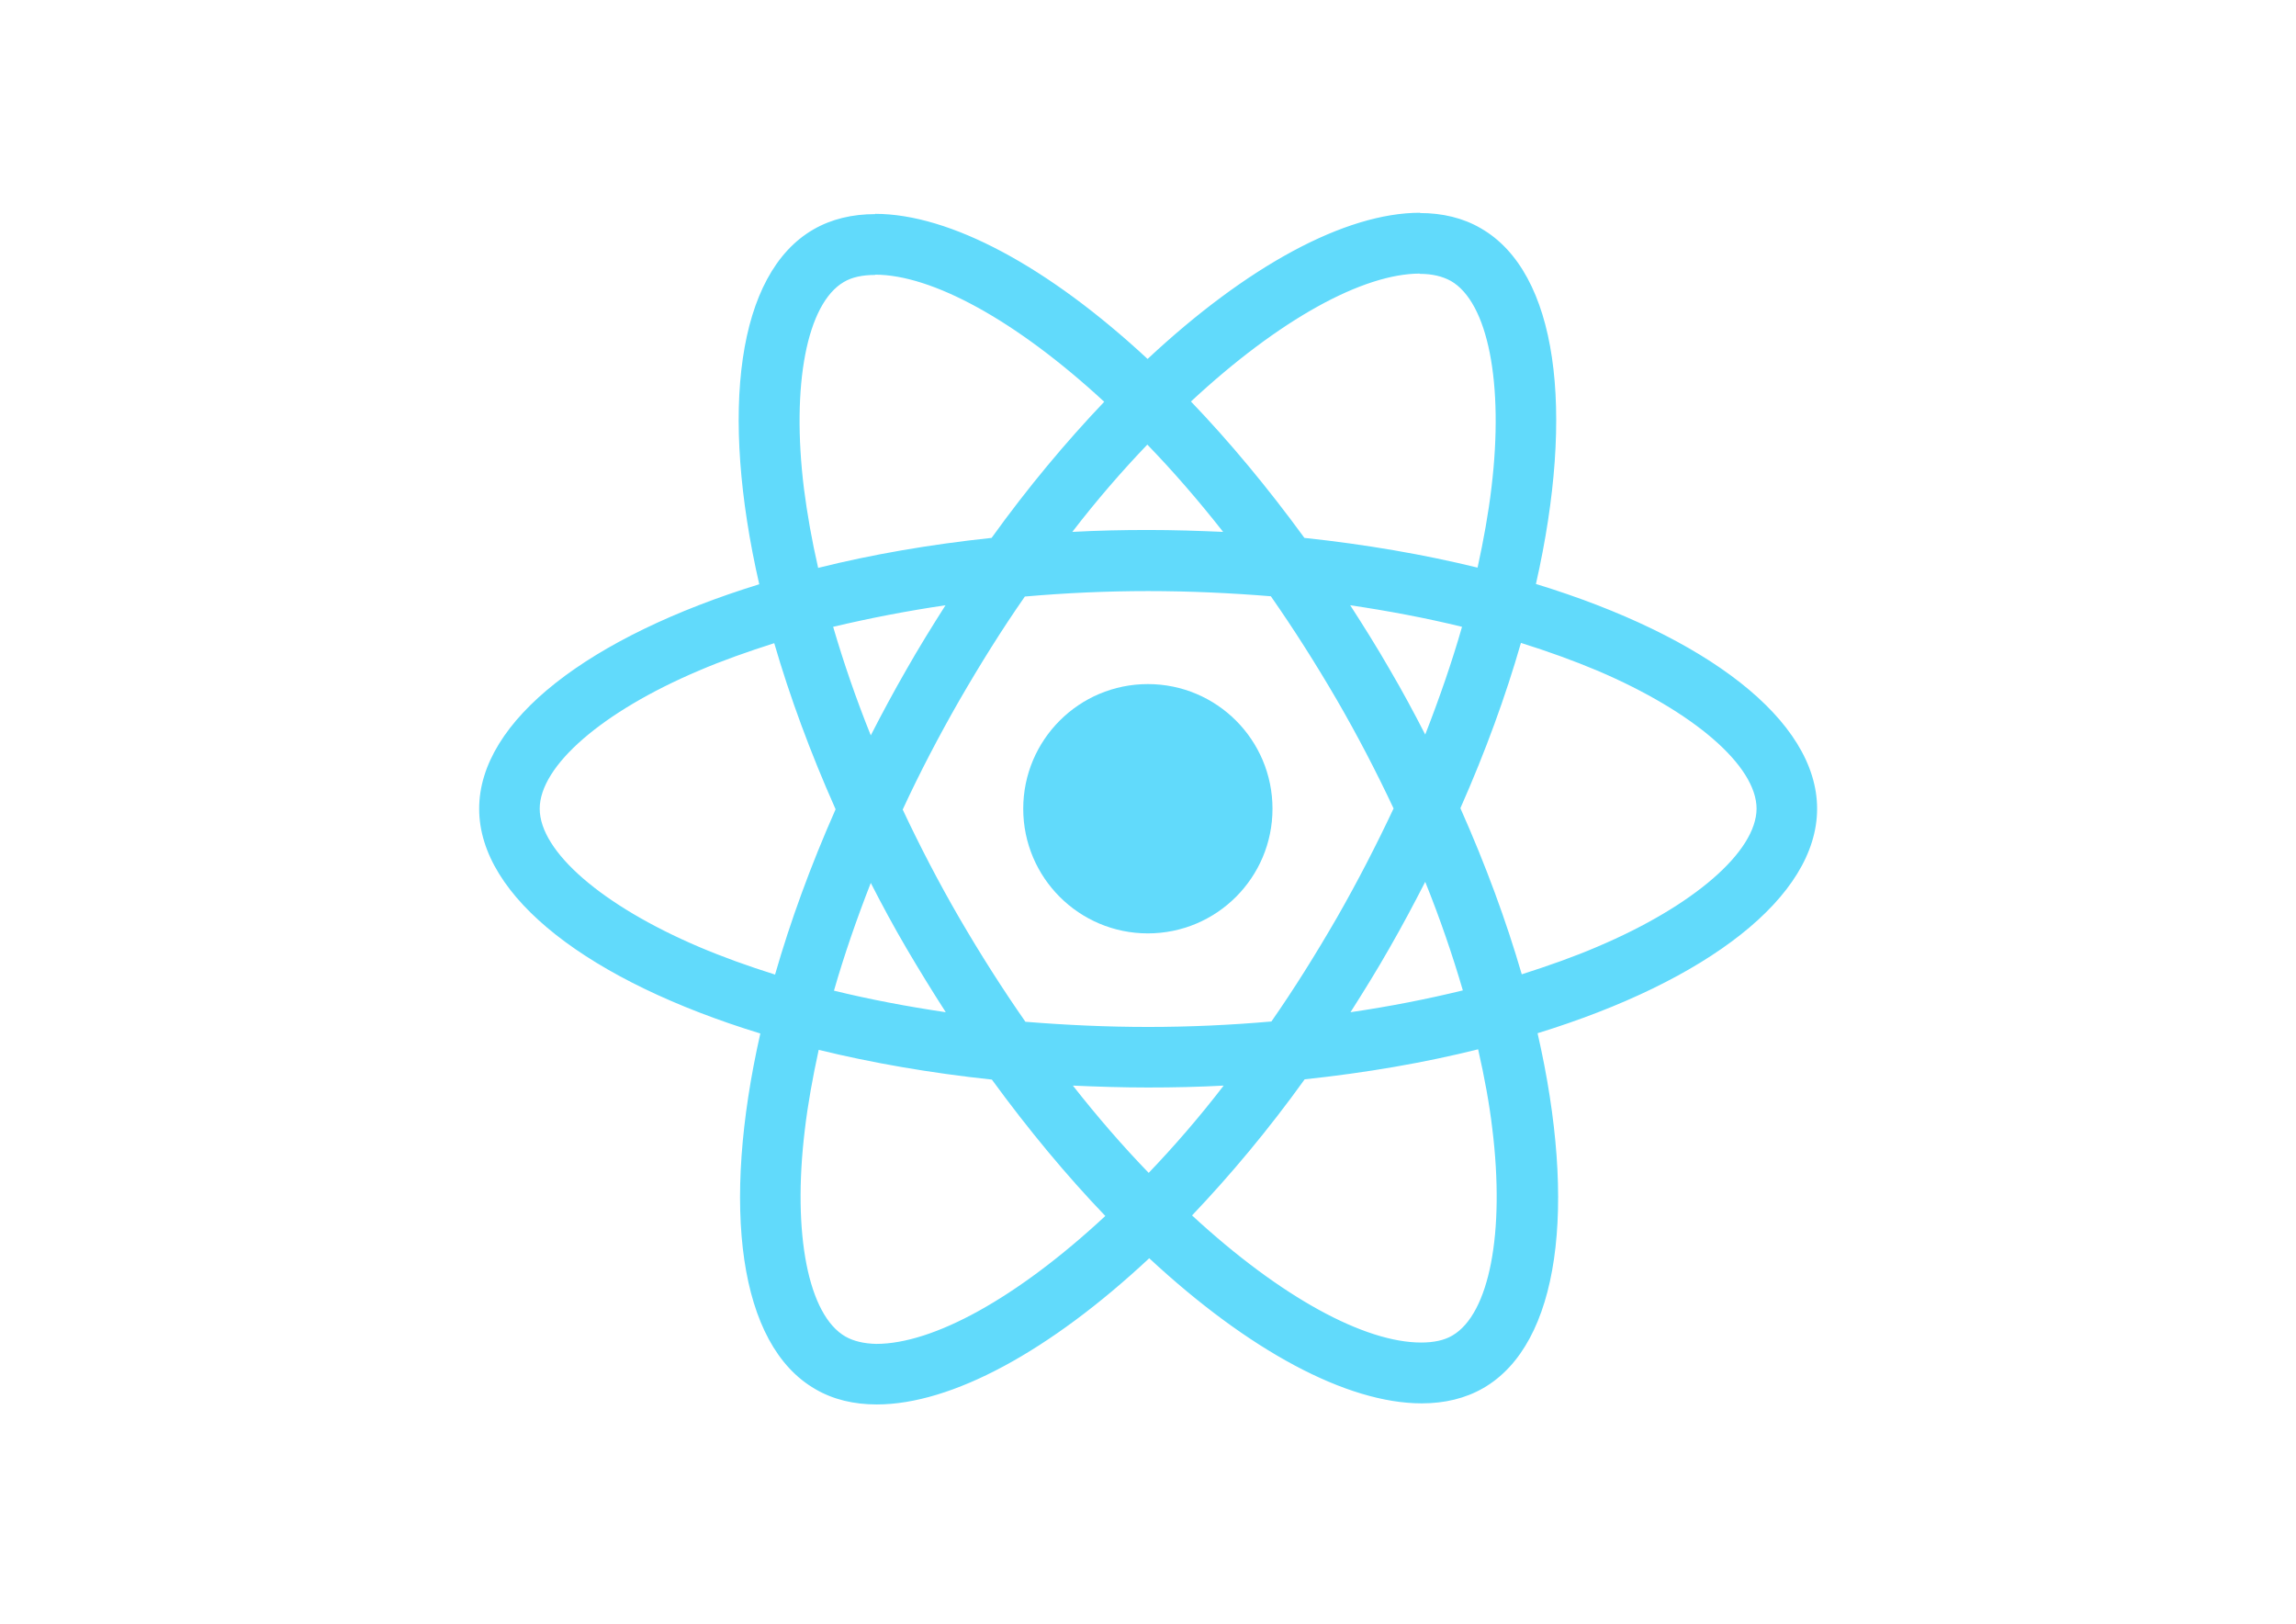
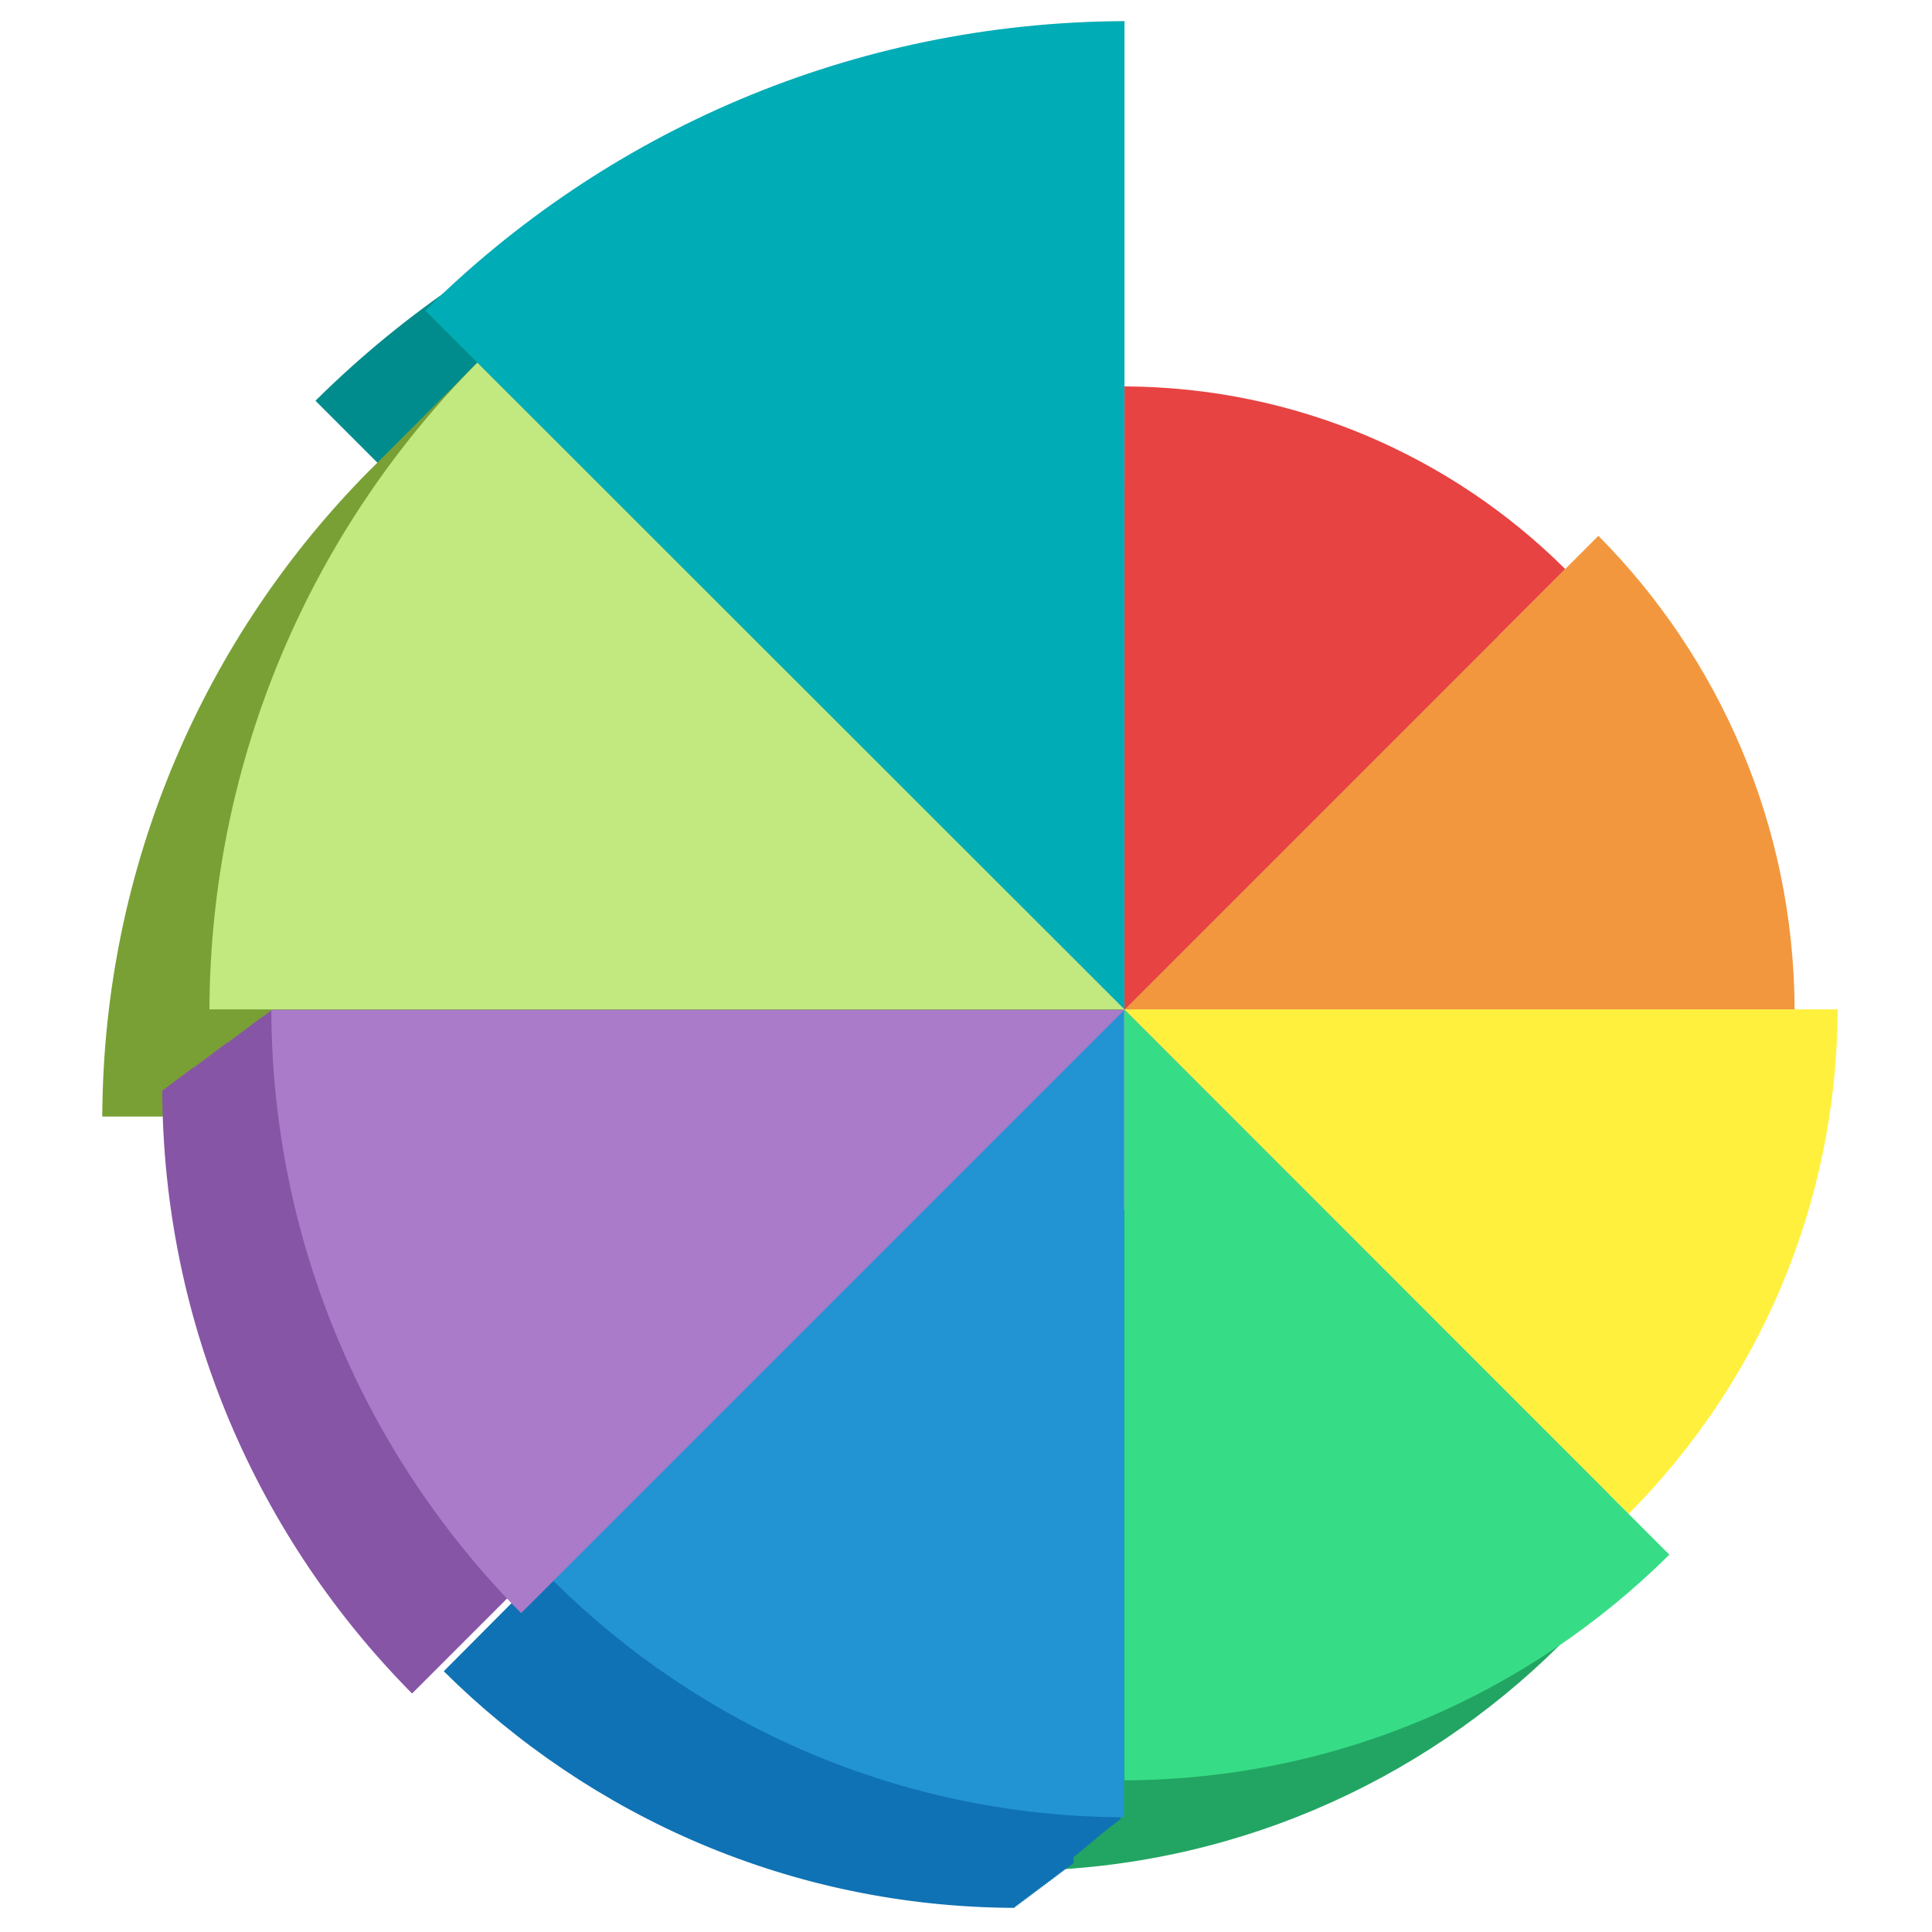
- <svg xmlns="http://www.w3.org/2000/svg" viewBox="0 0 841.9 595.3">
-   <g fill="#61DAFB">
-     <path d="M666.3 296.5c0-32.5-40.7-63.3-103.1-82.4 14.4-63.6 8-114.2-20.2-130.4-6.5-3.8-14.1-5.6-22.4-5.6v22.3c4.6 0 8.3.9 11.4 2.6 13.6 7.8 19.5 37.5 14.9 75.7-1.1 9.4-2.9 19.3-5.1 29.4-19.6-4.8-41-8.5-63.5-10.9-13.5-18.5-27.5-35.3-41.6-50 32.6-30.3 63.2-46.9 84-46.9V78c-27.5 0-63.5 19.6-99.9 53.6-36.4-33.8-72.4-53.2-99.9-53.2v22.3c20.7 0 51.4 16.5 84 46.6-14 14.7-28 31.4-41.3 49.9-22.6 2.4-44 6.1-63.6 11-2.3-10-4-19.7-5.2-29-4.7-38.2 1.1-67.9 14.6-75.8 3-1.8 6.9-2.6 11.5-2.6V78.5c-8.4 0-16 1.8-22.6 5.6-28.1 16.2-34.4 66.7-19.9 130.1-62.2 19.2-102.7 49.9-102.7 82.3 0 32.5 40.7 63.3 103.1 82.4-14.4 63.6-8 114.2 20.2 130.4 6.5 3.8 14.1 5.6 22.5 5.6 27.5 0 63.5-19.6 99.9-53.6 36.4 33.8 72.4 53.2 99.9 53.2 8.4 0 16-1.8 22.6-5.6 28.1-16.2 34.4-66.7 19.9-130.1 62-19.1 102.5-49.9 102.5-82.3zm-130.2-66.7c-3.7 12.9-8.3 26.2-13.5 39.5-4.1-8-8.4-16-13.1-24-4.6-8-9.5-15.8-14.4-23.4 14.2 2.1 27.9 4.7 41 7.9zm-45.8 106.5c-7.8 13.5-15.8 26.3-24.1 38.2-14.9 1.3-30 2-45.2 2-15.1 0-30.2-.7-45-1.9-8.3-11.9-16.4-24.6-24.2-38-7.6-13.1-14.5-26.4-20.8-39.8 6.2-13.4 13.2-26.8 20.7-39.9 7.8-13.5 15.8-26.3 24.1-38.2 14.9-1.3 30-2 45.2-2 15.1 0 30.2.7 45 1.9 8.3 11.9 16.4 24.6 24.2 38 7.6 13.1 14.5 26.4 20.8 39.8-6.3 13.4-13.2 26.8-20.7 39.9zm32.3-13c5.4 13.4 10 26.8 13.8 39.8-13.1 3.2-26.9 5.9-41.2 8 4.9-7.7 9.8-15.6 14.4-23.7 4.6-8 8.9-16.1 13-24.1zM421.2 430c-9.3-9.6-18.6-20.3-27.8-32 9 .4 18.2.7 27.5.7 9.4 0 18.7-.2 27.8-.7-9 11.7-18.3 22.4-27.5 32zm-74.4-58.9c-14.2-2.1-27.9-4.7-41-7.9 3.7-12.9 8.3-26.2 13.5-39.5 4.1 8 8.4 16 13.1 24 4.7 8 9.5 15.8 14.4 23.4zM420.7 163c9.3 9.6 18.6 20.3 27.8 32-9-.4-18.2-.7-27.5-.7-9.4 0-18.7.2-27.8.7 9-11.7 18.3-22.4 27.5-32zm-74 58.9c-4.9 7.7-9.8 15.6-14.4 23.7-4.6 8-8.9 16-13 24-5.4-13.4-10-26.8-13.8-39.8 13.1-3.1 26.9-5.8 41.2-7.9zm-90.5 125.2c-35.4-15.1-58.3-34.9-58.3-50.6 0-15.7 22.9-35.6 58.3-50.6 8.6-3.7 18-7 27.7-10.1 5.7 19.6 13.2 40 22.5 60.9-9.2 20.8-16.6 41.1-22.2 60.6-9.9-3.1-19.3-6.5-28-10.2zM310 490c-13.6-7.8-19.5-37.5-14.9-75.7 1.1-9.4 2.9-19.3 5.1-29.4 19.6 4.8 41 8.5 63.5 10.9 13.5 18.5 27.5 35.3 41.6 50-32.6 30.3-63.2 46.9-84 46.9-4.5-.1-8.3-1-11.3-2.7zm237.2-76.2c4.7 38.2-1.1 67.9-14.6 75.8-3 1.8-6.9 2.6-11.5 2.6-20.7 0-51.4-16.5-84-46.6 14-14.7 28-31.4 41.3-49.9 22.6-2.4 44-6.1 63.6-11 2.3 10.1 4.1 19.8 5.2 29.1zm38.5-66.7c-8.6 3.7-18 7-27.7 10.1-5.7-19.6-13.2-40-22.5-60.9 9.2-20.8 16.6-41.1 22.2-60.6 9.9 3.1 19.3 6.5 28.1 10.2 35.4 15.1 58.3 34.9 58.3 50.6-.1 15.7-23 35.6-58.4 50.6zM320.8 78.4z" />
-     <circle cx="420.9" cy="296.5" r="45.7" />
-     <path d="M520.5 78.1z" />
+ <svg xmlns="http://www.w3.org/2000/svg" id="Layer_1" style="enable-background:new 0 0 512 512;" version="1.1" viewBox="0 0 512 512" xml:space="preserve">
+   <style type="text/css">
+ 	.st0{fill:#008C8C;}
+ 	.st1{fill:#AAAAAA;}
+ 	.st2{fill:#22A563;}
+ 	.st3{fill:#00ACB6;}
+ 	.st4{fill:#79A035;}
+ 	.st5{fill:#C2E880;}
+ 	.st6{fill:#F2973E;}
+ 	.st7{fill:#E74342;}
+ 	.st8{fill:#0F72B4;}
+ 	.st9{fill:#2294D3;}
+ 	.st10{fill:#FFF03E;}
+ 	.st11{fill:#37DD86;}
+ 	.st12{fill:#8755A5;}
+ 	.st13{fill:#A97BC9;}
+ </style>
+   <g id="XMLID_4_">
+     <path class="st0" d="M268.9,29.5c-72.3,0.3-137.7,29.5-185.3,76.7l185.3,185.3V29.5z" id="XMLID_111_" />
+     <path class="st1" d="M446.6,291.5c-0.2-49-20-93.3-52-125.6L268.9,291.5H446.6z" id="XMLID_103_" />
+     <path class="st1" d="M385.7,174.7c-30-29.8-71.2-48.2-116.8-48.4v165.2L385.7,174.7z" id="XMLID_99_" />
+     <path class="st1" d="M402.6,425.2c34.1-34.3,55.2-81.5,55.4-133.7h-189L402.6,425.2z" id="XMLID_97_" />
+     <path class="st2" d="M268.9,495.8c56.3-0.2,107.3-23,144.4-59.8L268.9,291.5V495.8z" id="XMLID_96_" />
+     <path class="st3" d="M298,5.6c-72.3,0.3-137.7,29.5-185.3,76.7L298,267.6V5.6z" id="XMLID_5_" />
+     <path class="st4" d="M296.8,267.9h0.7L126.1,96.5c-0.1,0.1-0.2,0.3-0.4,0.4l0,0c-0.1,0.1-0.2,0.3-0.4,0.4l0,0   c-0.1,0.1-0.2,0.3-0.4,0.4l0,0c-0.1,0.1-0.2,0.3-0.4,0.4l0,0c-0.1,0.1-0.2,0.3-0.4,0.4l0,0c-0.1,0.1-0.2,0.3-0.4,0.4l0,0   c-0.1,0.1-0.2,0.3-0.4,0.4l0,0c-0.1,0.1-0.2,0.3-0.4,0.4l0,0c-0.1,0.1-0.2,0.3-0.4,0.4l0,0c-0.1,0.1-0.2,0.3-0.4,0.4l0,0   c-0.1,0.1-0.2,0.3-0.4,0.4l0,0c-0.1,0.1-0.2,0.3-0.4,0.4l0,0c-0.1,0.1-0.2,0.3-0.4,0.4l0,0c-0.1,0.1-0.2,0.3-0.4,0.4l0,0   c-0.1,0.1-0.2,0.3-0.4,0.4l0,0c-0.1,0.1-0.2,0.3-0.4,0.4l0,0c-0.1,0.1-0.2,0.3-0.4,0.4l0,0c-0.1,0.1-0.2,0.3-0.4,0.4l0,0   c-0.1,0.1-0.2,0.3-0.4,0.4l0,0c-0.1,0.1-0.2,0.3-0.4,0.4l0,0c-0.1,0.1-0.2,0.3-0.4,0.4l0,0c-0.1,0.1-0.2,0.3-0.4,0.4l0,0   c-0.1,0.1-0.2,0.3-0.4,0.4l0,0c-0.1,0.1-0.2,0.3-0.4,0.4l0,0c-0.1,0.1-0.2,0.3-0.4,0.4l0,0c-0.1,0.1-0.2,0.3-0.4,0.4l0,0   c-0.1,0.1-0.2,0.3-0.4,0.4l0,0c-0.1,0.1-0.2,0.3-0.4,0.4l0,0c-0.1,0.1-0.2,0.3-0.4,0.4l0,0c-0.1,0.1-0.2,0.3-0.4,0.4l0,0   c-0.1,0.1-0.2,0.3-0.4,0.4l0,0c-0.1,0.1-0.2,0.3-0.4,0.4l0,0c-0.1,0.1-0.2,0.3-0.4,0.4l0,0c-0.1,0.1-0.2,0.3-0.4,0.4l0,0   c-0.1,0.1-0.2,0.3-0.4,0.4l0,0c-0.1,0.1-0.2,0.3-0.4,0.4l0,0c-0.1,0.1-0.2,0.3-0.4,0.4l0,0c-0.1,0.1-0.2,0.3-0.4,0.4l0,0   c-0.1,0.1-0.2,0.3-0.4,0.4l0,0c-0.1,0.1-0.2,0.3-0.4,0.4l0,0c-0.1,0.1-0.2,0.3-0.4,0.4l0,0c-0.1,0.1-0.2,0.3-0.4,0.4l0,0   c-0.1,0.1-0.2,0.3-0.4,0.4l0,0c-0.1,0.1-0.2,0.3-0.4,0.4l0,0c-0.1,0.1-0.2,0.3-0.4,0.4l0,0c-0.1,0.1-0.2,0.3-0.4,0.4l0,0   c-0.1,0.1-0.2,0.3-0.4,0.4l0,0c-0.1,0.1-0.2,0.3-0.4,0.4l0,0c-0.1,0.1-0.2,0.3-0.4,0.4l0,0c-0.1,0.1-0.2,0.3-0.4,0.4l0,0   c-0.1,0.1-0.2,0.3-0.4,0.4l0,0c-0.1,0.1-0.2,0.3-0.4,0.4l0,0c-0.1,0.1-0.2,0.3-0.4,0.4l0,0c-0.1,0.1-0.2,0.3-0.4,0.4l0,0   c-0.1,0.1-0.2,0.3-0.4,0.4l0,0c-0.1,0.1-0.2,0.3-0.4,0.4l0,0c-0.1,0.1-0.2,0.3-0.4,0.4l0,0c-0.1,0.1-0.2,0.3-0.4,0.4l0,0   c-0.1,0.1-0.2,0.3-0.4,0.4l0,0c-0.1,0.1-0.2,0.3-0.4,0.4l0,0c-0.1,0.1-0.2,0.3-0.4,0.4l0,0c-0.1,0.1-0.2,0.3-0.4,0.4l0,0   c-0.1,0.1-0.2,0.3-0.4,0.4l0,0c-0.1,0.1-0.2,0.3-0.4,0.4l0,0c-0.1,0.1-0.2,0.3-0.4,0.4l0,0c-0.1,0.1-0.2,0.3-0.4,0.4l0,0   c-0.1,0.1-0.2,0.3-0.4,0.4l0,0c-0.1,0.1-0.2,0.3-0.4,0.4l0,0c-0.1,0.1-0.2,0.3-0.4,0.4l0,0c-0.1,0.1-0.2,0.3-0.4,0.4l0,0   c-43.7,44-70.7,104.6-71,171.4h242.5l-0.3-0.3h0.7l-0.3-0.3h0.7l-0.3-0.3h0.7l-0.3-0.3h0.7l-0.3-0.3h0.7l-0.3-0.3h0.7l-0.3-0.3h0.7   l-0.3-0.3h0.7l-0.3-0.3h0.7l-0.3-0.3h0.7l-0.3-0.3h0.7l-0.3-0.3h0.7l-0.3-0.3h0.7l-0.3-0.3h0.7l-0.3-0.3h0.7l-0.3-0.3h0.7l-0.3-0.3   h0.7l-0.3-0.3h0.7l-0.3-0.3h0.7l-0.3-0.3h0.7l-0.3-0.3h0.7l-0.3-0.3h0.7l-0.3-0.3h0.7l-0.3-0.3h0.7l-0.3-0.3h0.7l-0.3-0.3h0.7   l-0.3-0.3h0.7l-0.3-0.3h0.7l-0.3-0.3h0.7l-0.3-0.3h0.7l-0.3-0.3h0.7l-0.3-0.3h0.7l-0.3-0.3h0.7l-0.3-0.3h0.7l-0.3-0.3h0.7l-0.3-0.3   h0.7l-0.3-0.3h0.7l-0.3-0.3h0.7l-0.3-0.3h0.7l-0.3-0.3h0.7l-0.3-0.3h0.7l-0.3-0.3h0.7l-0.3-0.3h0.7l-0.3-0.3h0.7l-0.3-0.3h0.7   L287,276h0.7l-0.3-0.3h0.7l-0.3-0.3h0.7l-0.3-0.3h0.7l-0.3-0.3h0.7l-0.3-0.3h0.7l-0.3-0.3h0.7l-0.3-0.3h0.7l-0.3-0.3h0.7l-0.3-0.3   h0.7l-0.3-0.3h0.7l-0.3-0.3h0.7l-0.3-0.3h0.7l-0.3-0.3h0.7l-0.3-0.3h0.7l-0.3-0.3h0.7l-0.3-0.3h0.7l-0.3-0.3h0.7l-0.3-0.3h0.7   l-0.3-0.3h0.7l-0.3-0.3h0.7l-0.3-0.3h0.7l-0.3-0.3h0.7l-0.3-0.3h0.7L296.8,267.9z" id="XMLID_98_" />
+     <path class="st5" d="M126.5,96.1c-43.7,44-70.7,104.6-71,171.4H298L126.5,96.1z" id="XMLID_192_" />
+     <path class="st6" d="M475.6,267.6c-0.2-49-20-93.3-52-125.6L298,267.6H475.6z" id="XMLID_2464_" />
+     <path class="st7" d="M414.8,150.8c-30-29.8-71.2-48.2-116.8-48.4v165.2L414.8,150.8z" id="XMLID_2465_" />
+     <path class="st8" d="M297.6,267.9l-0.4,0.4v-0.1l-0.4,0.4v-0.1l-0.4,0.4v-0.1l-0.4,0.4v-0.1l-0.4,0.4v-0.1l-0.4,0.4   v-0.1l-0.4,0.4v-0.1l-0.4,0.4v-0.1l-0.4,0.4v-0.1l-0.4,0.4v-0.1l-0.4,0.4v-0.1l-0.4,0.4v-0.1l-0.4,0.4v-0.1l-0.4,0.4v-0.1l-0.4,0.4   V273l-0.4,0.4v-0.1l-0.4,0.4v-0.1l-0.4,0.4V274l-0.4,0.4v-0.1l-0.4,0.4v-0.1l-0.4,0.4V275l-0.4,0.4v-0.1l-0.4,0.4v-0.1l-0.4,0.4   V276l-0.4,0.4v-0.1l-0.4,0.4v-0.1l-0.4,0.4V277l-0.4,0.4v-0.1l-0.4,0.4v-0.1l-0.4,0.4V278l-0.4,0.4v-0.1l-0.4,0.4v-0.1l-0.4,0.4   V279l-0.4,0.4v-0.1l-0.4,0.4v-0.1l-0.4,0.4V280l-0.4,0.4v-0.1l-0.4,0.4v-0.1l-0.4,0.4v-0.1l-0.4,0.4v-0.1l-0.4,0.4v-0.1l-0.4,0.4   v-0.1l-0.4,0.4v-0.1l-0.4,0.4v-0.1l-0.4,0.4v-0.1l-0.4,0.4v-0.1l-0.4,0.4v-0.1l-0.4,0.4v-0.1l-0.4,0.4v-0.1l-0.4,0.4v-0.1l-0.4,0.4   v-0.1l-0.4,0.4v-0.1l-0.4,0.4v-0.1l-0.4,0.4v-0.1l-0.4,0.4v-0.1l-0.4,0.4v-0.1l-0.4,0.4v-0.1l-0.4,0.4v-0.1l-0.4,0.4v-0.1l-0.4,0.4   v-0.1l-0.4,0.4v-0.1l-0.4,0.4v-0.1l-0.4,0.4v-0.1l-0.4,0.4v-0.1l-0.4,0.4v-0.1l-0.4,0.4v-0.1l-0.4,0.4v-0.1l-0.4,0.4v-0.1l-0.4,0.4   v-0.1l-0.4,0.4v-0.1L117.6,442.9c38.9,38.6,92.3,62.5,151.3,62.7v-0.3c0.1,0,0.3,0,0.4,0v-0.3c0.1,0,0.3,0,0.4,0v-0.3   c0.1,0,0.3,0,0.4,0v-0.3c0.1,0,0.3,0,0.4,0v-0.3c0.1,0,0.3,0,0.4,0v-0.3c0.1,0,0.3,0,0.4,0v-0.3c0.1,0,0.3,0,0.4,0v-0.3   c0.1,0,0.3,0,0.4,0v-0.3c0.1,0,0.3,0,0.4,0v-0.3c0.1,0,0.3,0,0.4,0v-0.3c0.1,0,0.3,0,0.4,0v-0.3c0.1,0,0.3,0,0.4,0v-0.3   c0.1,0,0.3,0,0.4,0v-0.3c0.1,0,0.3,0,0.4,0v-0.3c0.1,0,0.3,0,0.4,0v-0.3c0.1,0,0.3,0,0.4,0v-0.3c0.1,0,0.3,0,0.4,0v-0.3   c0.1,0,0.3,0,0.4,0v-0.3c0.1,0,0.3,0,0.4,0v-0.3c0.1,0,0.3,0,0.4,0v-0.3c0.1,0,0.3,0,0.4,0v-0.3c0.1,0,0.3,0,0.4,0v-0.3   c0.1,0,0.3,0,0.4,0v-0.3c0.1,0,0.3,0,0.4,0v-0.3c0.1,0,0.3,0,0.4,0v-0.3c0.1,0,0.3,0,0.4,0v-0.3c0.1,0,0.3,0,0.4,0v-0.3   c0.1,0,0.3,0,0.4,0v-0.3c0.1,0,0.3,0,0.4,0v-0.3c0.1,0,0.3,0,0.4,0v-0.3c0.1,0,0.3,0,0.4,0v-0.3c0.1,0,0.3,0,0.4,0v-0.3   c0.1,0,0.3,0,0.4,0v-0.3c0.1,0,0.3,0,0.4,0v-0.3c0.1,0,0.3,0,0.4,0v-0.3c0.1,0,0.3,0,0.4,0v-0.3c0.1,0,0.3,0,0.4,0v-0.3   c0.1,0,0.3,0,0.4,0v-0.3c0.1,0,0.3,0,0.4,0V492c0.1,0,0.3,0,0.4,0v-0.3c0.1,0,0.3,0,0.4,0v-0.3c0.1,0,0.3,0,0.4,0V491   c0.1,0,0.3,0,0.4,0v-0.3c0.1,0,0.3,0,0.4,0v-0.3c0.1,0,0.3,0,0.4,0V490c0.1,0,0.3,0,0.4,0v-0.3c0.1,0,0.3,0,0.4,0v-0.3   c0.1,0,0.3,0,0.4,0V489c0.1,0,0.3,0,0.4,0v-0.3c0.1,0,0.3,0,0.4,0v-0.3c0.1,0,0.3,0,0.4,0V488c0.1,0,0.3,0,0.4,0v-0.3   c0.1,0,0.3,0,0.4,0v-0.3c0.1,0,0.3,0,0.4,0V487c0.1,0,0.3,0,0.4,0v-0.3c0.1,0,0.3,0,0.4,0v-0.3c0.1,0,0.3,0,0.4,0V486   c0.1,0,0.3,0,0.4,0v-0.3c0.1,0,0.3,0,0.4,0v-0.3c0.1,0,0.3,0,0.4,0V485c0.1,0,0.3,0,0.4,0v-0.3c0.1,0,0.3,0,0.4,0v-0.3   c0.1,0,0.3,0,0.4,0v-0.3c0.1,0,0.3,0,0.4,0v-0.3c0.1,0,0.3,0,0.4,0v-0.3c0.1,0,0.3,0,0.4,0v-0.3c0.1,0,0.3,0,0.4,0v-0.3   c0.1,0,0.3,0,0.4,0v-0.3c0.1,0,0.3,0,0.4,0v-0.3c0.1,0,0.3,0,0.4,0V267.9z" id="XMLID_6_" />
+     <path class="st9" d="M146.6,418.9c38.9,38.6,92.3,62.5,151.3,62.7v-214L146.6,418.9z" id="XMLID_190_" />
+     <path class="st10" d="M431.6,401.2c34.1-34.3,55.2-81.5,55.4-133.7H298L431.6,401.2z" id="XMLID_2467_" />
+     <path class="st11" d="M298,471.8c56.3-0.2,107.3-23,144.4-59.8L298,267.6V471.8z" id="XMLID_2468_" />
+     <path class="st12" d="M297.6,267.9H71.5c0,0.1,0,0.2,0,0.3h-0.4c0,0.1,0,0.2,0,0.3h-0.4c0,0.1,0,0.2,0,0.3h-0.4   c0,0.1,0,0.2,0,0.3h-0.4c0,0.1,0,0.2,0,0.3h-0.4c0,0.1,0,0.2,0,0.3H69c0,0.1,0,0.2,0,0.3h-0.4c0,0.1,0,0.2,0,0.3h-0.4   c0,0.1,0,0.2,0,0.3h-0.4c0,0.1,0,0.2,0,0.3h-0.4c0,0.1,0,0.2,0,0.3H67c0,0.1,0,0.2,0,0.3h-0.4c0,0.1,0,0.2,0,0.3h-0.4   c0,0.1,0,0.2,0,0.3h-0.4c0,0.1,0,0.2,0,0.3h-0.4c0,0.1,0,0.2,0,0.3h-0.4c0,0.1,0,0.2,0,0.3h-0.4c0,0.1,0,0.2,0,0.3h-0.4   c0,0.1,0,0.2,0,0.3h-0.4c0,0.1,0,0.2,0,0.3h-0.4c0,0.1,0,0.2,0,0.3h-0.4c0,0.1,0,0.2,0,0.3h-0.4c0,0.1,0,0.2,0,0.3h-0.4   c0,0.1,0,0.2,0,0.3h-0.4c0,0.1,0,0.2,0,0.3h-0.4c0,0.1,0,0.2,0,0.3h-0.4c0,0.1,0,0.2,0,0.3h-0.4c0,0.1,0,0.2,0,0.3H60   c0,0.1,0,0.2,0,0.3h-0.4c0,0.1,0,0.2,0,0.3h-0.4c0,0.1,0,0.2,0,0.3h-0.4c0,0.1,0,0.2,0,0.3h-0.4c0,0.1,0,0.2,0,0.3H58   c0,0.1,0,0.2,0,0.3h-0.4c0,0.1,0,0.2,0,0.3h-0.4c0,0.1,0,0.2,0,0.3h-0.4c0,0.1,0,0.2,0,0.3h-0.4c0,0.1,0,0.2,0,0.3h-0.4   c0,0.1,0,0.2,0,0.3h-0.4c0,0.1,0,0.2,0,0.3h-0.4c0,0.1,0,0.2,0,0.3h-0.4c0,0.1,0,0.2,0,0.3h-0.4c0,0.1,0,0.2,0,0.3h-0.4   c0,0.1,0,0.2,0,0.3h-0.4c0,0.1,0,0.2,0,0.3h-0.4c0,0.1,0,0.2,0,0.3h-0.4c0,0.1,0,0.2,0,0.3h-0.4c0,0.1,0,0.2,0,0.3h-0.4   c0,0.1,0,0.2,0,0.3h-0.4c0,0.1,0,0.2,0,0.3H51c0,0.1,0,0.2,0,0.3h-0.4c0,0.1,0,0.2,0,0.3h-0.4c0,0.1,0,0.2,0,0.3h-0.4   c0,0.1,0,0.2,0,0.3h-0.4c0,0.1,0,0.2,0,0.3H49c0,0.1,0,0.2,0,0.3h-0.4c0,0.1,0,0.2,0,0.3h-0.4c0,0.1,0,0.2,0,0.3h-0.4   c0,0.1,0,0.2,0,0.3h-0.4c0,0.1,0,0.2,0,0.3H47c0,0.1,0,0.2,0,0.3h-0.4c0,0.1,0,0.2,0,0.3h-0.4c0,0.1,0,0.2,0,0.3h-0.4   c0,0.1,0,0.2,0,0.3h-0.4c0,0.1,0,0.2,0,0.3h-0.4c0,0.1,0,0.2,0,0.3h-0.4c0,0.1,0,0.2,0,0.3h-0.4c0,0.1,0,0.2,0,0.3h-0.4   c0,0.1,0,0.2,0,0.3h-0.4c0,0.1,0,0.2,0,0.3h-0.4c0.2,62.3,25.5,118.8,66.2,159.9l0.4-0.4c0,0,0,0,0,0l0.4-0.4c0,0,0,0,0,0l0.4-0.4   c0,0,0,0,0,0l0.4-0.4c0,0,0,0,0,0l0.4-0.4c0,0,0,0,0,0l0.4-0.4c0,0,0,0,0,0l0.4-0.4c0,0,0,0,0,0l0.4-0.4c0,0,0,0,0,0l0.4-0.4   c0,0,0,0,0,0l0.4-0.4c0,0,0,0,0,0l0.4-0.4c0,0,0,0,0,0l0.4-0.4c0,0,0,0,0,0l0.4-0.4c0,0,0,0,0,0l0.4-0.4c0,0,0,0,0,0l0.4-0.4   c0,0,0,0,0,0l0.4-0.4c0,0,0,0,0,0l0.4-0.4c0,0,0,0,0,0l0.4-0.4c0,0,0,0,0,0l0.4-0.4c0,0,0,0,0,0l0.4-0.4c0,0,0,0,0,0l0.4-0.4   c0,0,0,0,0,0l0.4-0.4c0,0,0,0,0,0l0.4-0.4c0,0,0,0,0,0l0.4-0.4c0,0,0,0,0,0l0.4-0.4c0,0,0,0,0,0l0.4-0.4c0,0,0,0,0,0l0.4-0.4   c0,0,0,0,0,0l0.4-0.4c0,0,0,0,0,0l0.4-0.4c0,0,0,0,0,0l0.4-0.4c0,0,0,0,0,0l0.4-0.4c0,0,0,0,0,0l0.4-0.4c0,0,0,0,0,0l0.4-0.4   c0,0,0,0,0,0l0.4-0.4c0,0,0,0,0,0l0.4-0.4c0,0,0,0,0,0l0.4-0.4c0,0,0,0,0,0l0.4-0.4c0,0,0,0,0,0l0.4-0.4c0,0,0,0,0,0l0.4-0.4   c0,0,0,0,0,0l0.4-0.4c0,0,0,0,0,0l0.4-0.4c0,0,0,0,0,0l0.4-0.4c0,0,0,0,0,0l0.4-0.4c0,0,0,0,0,0l0.4-0.4c0,0,0,0,0,0l0.4-0.4   c0,0,0,0,0,0l0.4-0.4c0,0,0,0,0,0l0.4-0.4c0,0,0,0,0,0l0.4-0.4c0,0,0,0,0,0l0.4-0.4c0,0,0,0,0,0l0.4-0.4c0,0,0,0,0,0l0.4-0.4   c0,0,0,0,0,0l0.4-0.4c0,0,0,0,0,0l0.4-0.4c0,0,0,0,0,0l0.4-0.4c0,0,0,0,0,0l0.4-0.4c0,0,0,0,0,0l0.4-0.4c0,0,0,0,0,0l0.4-0.4   c0,0,0,0,0,0l0.4-0.4c0,0,0,0,0,0l0.4-0.4c0,0,0,0,0,0l0.4-0.4c0,0,0,0,0,0l0.4-0.4c0,0,0,0,0,0l0.4-0.4c0,0,0,0,0,0l0.4-0.4   c0,0,0,0,0,0l0.4-0.4c0,0,0,0,0,0l0.4-0.4c0,0,0,0,0,0l0.4-0.4c0,0,0,0,0,0l0.4-0.4c0,0,0,0,0,0l0.4-0.4c0,0,0,0,0,0l0.4-0.4   c0,0,0,0,0,0l0.4-0.4c0,0,0,0,0,0L297.6,267.9z" id="XMLID_7_" />
+     <path class="st13" d="M71.9,267.6c0.2,62.3,25.5,118.8,66.2,159.9L298,267.6H71.9z" id="XMLID_191_" />
  </g>
</svg>
